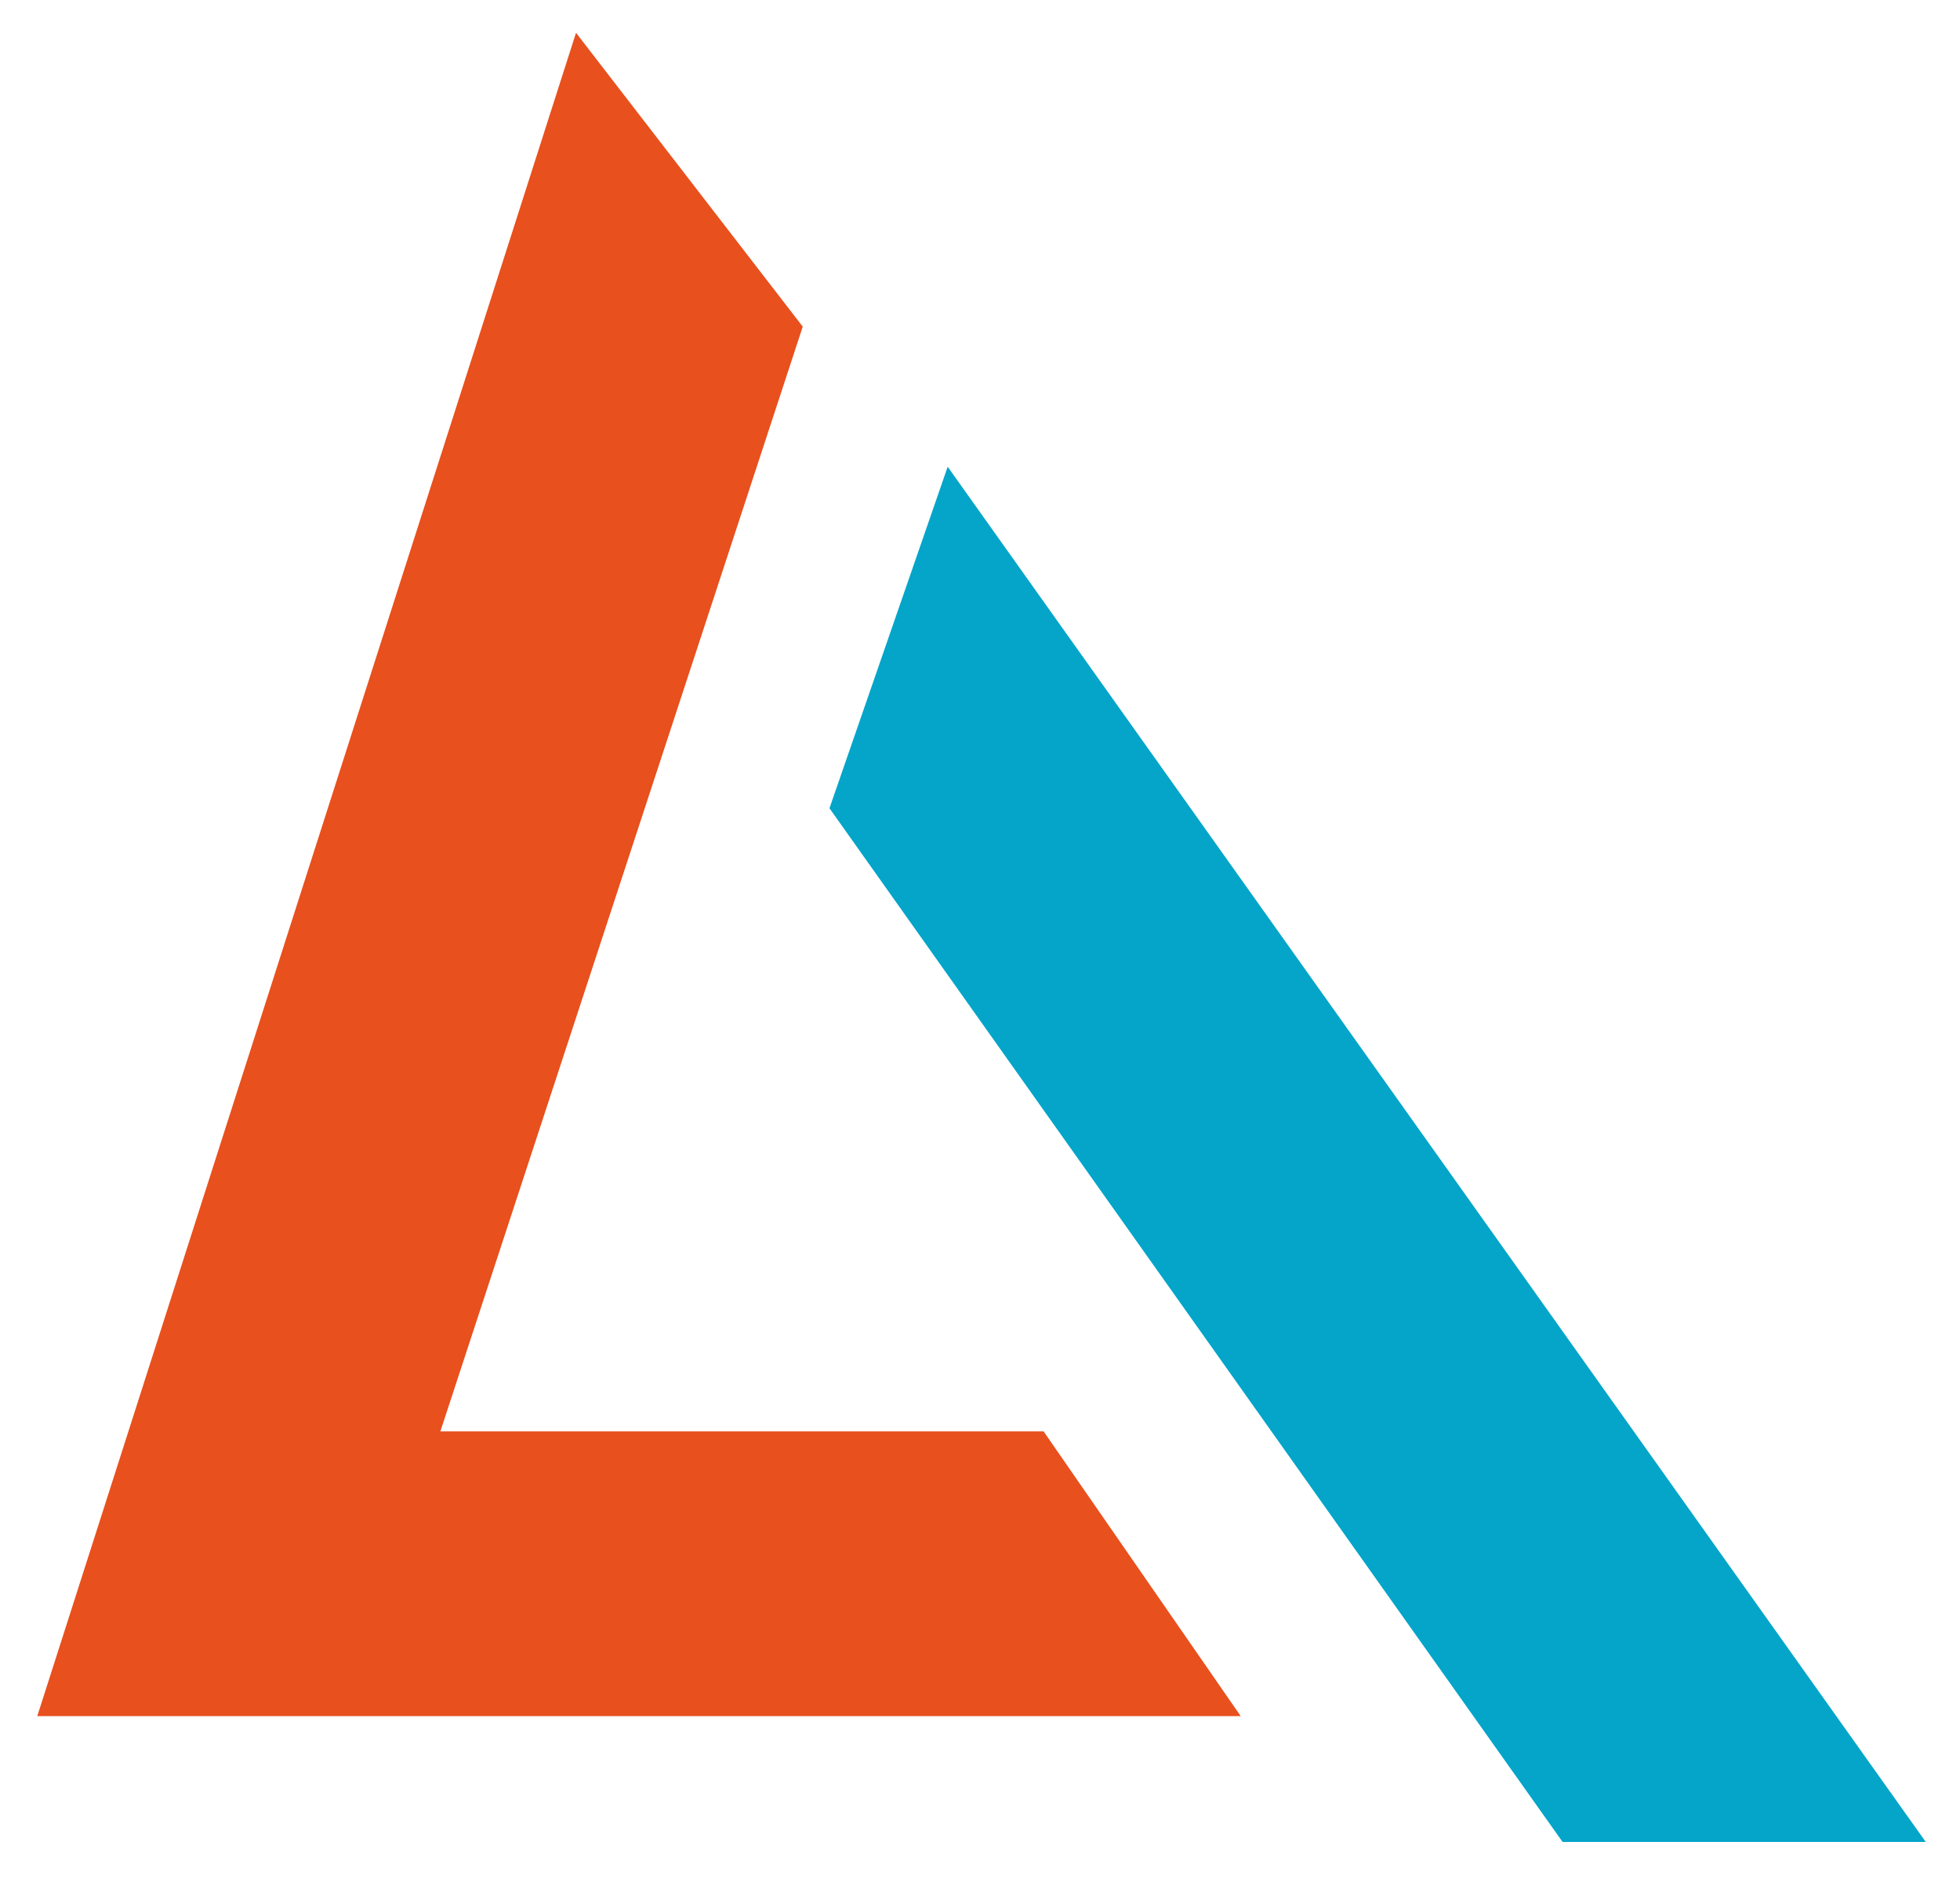
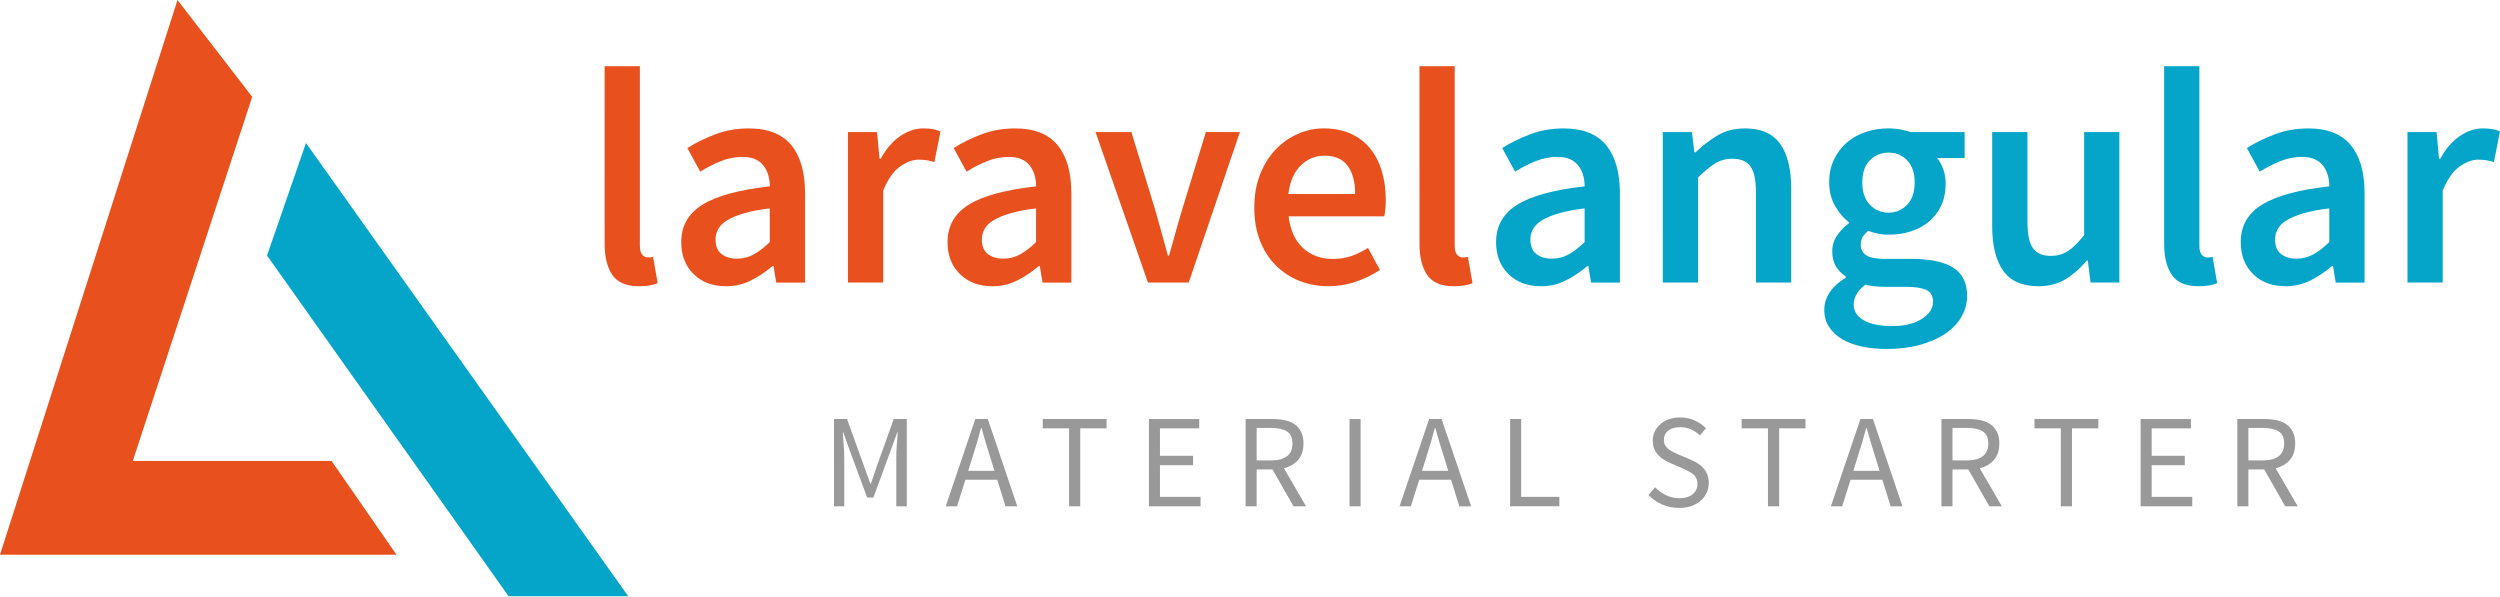
- <svg xmlns="http://www.w3.org/2000/svg" version="1.1" id="Layer_1" x="0px" y="0px" width="74.726px" height="71.603px" viewBox="0 0 74.726 71.603" enable-background="new 0 0 74.726 71.603" xml:space="preserve">
+ <svg xmlns="http://www.w3.org/2000/svg" version="1.1" id="Layer_1" x="0px" y="0px" width="170px" height="40.542px" viewBox="0 0 170 40.542" enable-background="new 0 0 170 40.542" xml:space="preserve">
  <g>
    <g>
      <g>
-         <path fill="#E8501D" d="M47.303,65.444H1.421L21.961,1.25l8.644,11.206l-13.816,42.13h22.999L47.303,65.444z" />
+         <g>
+           <g>
+             <path fill="#E8501D" d="M26.961,37.722H0L12.07,0l5.08,6.585L9.031,31.342h13.515L26.961,37.722z" />
+           </g>
+         </g>
+         <g>
+           <path fill="#04A5C9" d="M42.719,40.542h-8.136L18.158,17.377l2.649-7.653L42.719,40.542z" />
+         </g>
      </g>
    </g>
    <g>
-       <path fill="#04A5C9" d="M73.421,70.242H59.574l-27.95-39.42l4.507-13.023L73.421,70.242z" />
+       <path fill="#E8501D" d="M41.114,4.501h2.397v12.212c0,0.292,0.055,0.497,0.167,0.615c0.111,0.118,0.229,0.177,0.354,0.177    c0.055,0,0.107,0,0.157,0c0.048,0,0.121-0.014,0.219-0.042l0.313,1.792c-0.319,0.139-0.743,0.209-1.271,0.209    c-0.861,0-1.466-0.257-1.813-0.771c-0.347-0.514-0.521-1.216-0.521-2.105L41.114,4.501L41.114,4.501z" />
+       <path fill="#E8501D" d="M46.324,16.463c0-1.097,0.479-1.945,1.438-2.542c0.959-0.598,2.487-1.014,4.585-1.25    c0-0.264-0.035-0.518-0.104-0.76c-0.07-0.243-0.177-0.458-0.323-0.646c-0.146-0.188-0.333-0.333-0.563-0.438    c-0.229-0.104-0.518-0.156-0.865-0.156c-0.514,0-1.01,0.097-1.49,0.292c-0.479,0.195-0.942,0.431-1.386,0.709l-0.875-1.605    c0.57-0.361,1.205-0.673,1.907-0.938c0.701-0.263,1.462-0.396,2.282-0.396c1.292,0,2.251,0.379,2.876,1.136    c0.625,0.758,0.938,1.851,0.938,3.282v6.064h-1.959l-0.188-1.125h-0.062c-0.458,0.389-0.948,0.716-1.469,0.979    c-0.521,0.264-1.087,0.396-1.698,0.396c-0.903,0-1.636-0.274-2.198-0.823C46.605,18.092,46.324,17.366,46.324,16.463z     M48.657,16.275c0,0.458,0.135,0.792,0.406,1c0.271,0.208,0.622,0.313,1.052,0.313c0.417,0,0.799-0.097,1.146-0.292    c0.347-0.194,0.709-0.472,1.083-0.834V14.17c-0.695,0.083-1.278,0.195-1.75,0.333c-0.472,0.139-0.851,0.295-1.136,0.469    c-0.285,0.174-0.49,0.372-0.615,0.594C48.72,15.789,48.657,16.025,48.657,16.275z" />
+       <path fill="#E8501D" d="M57.66,8.982h1.98l0.167,1.813h0.083c0.361-0.667,0.799-1.177,1.313-1.532    c0.514-0.354,1.042-0.532,1.584-0.532c0.486,0,0.875,0.07,1.167,0.209l-0.417,2.084c-0.181-0.055-0.348-0.097-0.5-0.125    c-0.153-0.028-0.341-0.042-0.563-0.042c-0.403,0-0.827,0.157-1.271,0.469c-0.445,0.312-0.827,0.858-1.146,1.636v6.251h-2.397    L57.66,8.982L57.66,8.982z" />
+       <path fill="#E8501D" d="M64.432,16.463c0-1.097,0.479-1.945,1.438-2.542c0.959-0.598,2.487-1.014,4.585-1.25    c0-0.264-0.035-0.518-0.104-0.76c-0.07-0.243-0.177-0.458-0.323-0.646c-0.146-0.188-0.333-0.333-0.563-0.438    c-0.229-0.104-0.518-0.156-0.865-0.156c-0.514,0-1.01,0.097-1.49,0.292c-0.479,0.195-0.942,0.431-1.386,0.709l-0.875-1.605    c0.57-0.361,1.205-0.673,1.907-0.938c0.701-0.263,1.462-0.396,2.282-0.396c1.292,0,2.251,0.379,2.876,1.136    c0.625,0.758,0.938,1.851,0.938,3.282v6.064h-1.959l-0.188-1.125h-0.062c-0.458,0.389-0.948,0.716-1.469,0.979    c-0.521,0.264-1.087,0.396-1.698,0.396c-0.903,0-1.636-0.274-2.198-0.823C64.713,18.092,64.432,17.366,64.432,16.463z     M66.766,16.275c0,0.458,0.135,0.792,0.406,1c0.271,0.208,0.622,0.313,1.052,0.313c0.417,0,0.799-0.097,1.146-0.292    c0.347-0.194,0.709-0.472,1.083-0.834V14.17c-0.695,0.083-1.278,0.195-1.75,0.333c-0.472,0.139-0.851,0.295-1.136,0.469    c-0.285,0.174-0.49,0.372-0.615,0.594C66.829,15.789,66.766,16.025,66.766,16.275z" />
+       <path fill="#E8501D" d="M74.497,8.982h2.438l1.625,5.314c0.139,0.5,0.282,1.008,0.427,1.521c0.146,0.514,0.288,1.035,0.427,1.563    h0.083c0.153-0.528,0.299-1.049,0.438-1.563c0.139-0.514,0.285-1.021,0.438-1.521l1.626-5.314h2.313l-3.48,10.232H78.06    L74.497,8.982z" />
+       <path fill="#E8501D" d="M85.292,14.108c0-0.834,0.132-1.584,0.396-2.251c0.263-0.667,0.615-1.229,1.052-1.688    c0.437-0.458,0.941-0.813,1.511-1.063s1.153-0.375,1.751-0.375c0.695,0,1.306,0.118,1.834,0.354c0.528,0.237,0.969,0.57,1.323,1    c0.354,0.431,0.621,0.945,0.802,1.542c0.18,0.598,0.271,1.25,0.271,1.959c0,0.472-0.035,0.847-0.104,1.125h-6.502    c0.111,0.931,0.434,1.646,0.969,2.147c0.534,0.5,1.219,0.75,2.053,0.75c0.445,0,0.857-0.066,1.24-0.198    c0.382-0.132,0.76-0.316,1.136-0.552l0.813,1.5c-0.486,0.32-1.028,0.584-1.625,0.792c-0.598,0.209-1.223,0.313-1.875,0.313    c-0.709,0-1.369-0.122-1.979-0.365c-0.612-0.243-1.146-0.594-1.605-1.052s-0.816-1.018-1.073-1.677    C85.421,15.71,85.292,14.956,85.292,14.108z M92.148,13.191c0-0.82-0.17-1.459-0.511-1.917c-0.341-0.458-0.865-0.688-1.573-0.688    c-0.611,0-1.146,0.219-1.604,0.656c-0.458,0.438-0.743,1.087-0.855,1.948L92.148,13.191z" />
+       <path fill="#E8501D" d="M96.523,4.501h2.397v12.212c0,0.292,0.055,0.497,0.167,0.615c0.111,0.118,0.229,0.177,0.354,0.177    c0.055,0,0.107,0,0.157,0c0.048,0,0.121-0.014,0.219-0.042l0.313,1.792c-0.319,0.139-0.743,0.209-1.271,0.209    c-0.861,0-1.466-0.257-1.813-0.771c-0.347-0.514-0.521-1.216-0.521-2.105L96.523,4.501L96.523,4.501z" />
+       <path fill="#04A5C9" d="M101.733,16.463c0-1.097,0.479-1.945,1.438-2.542c0.959-0.598,2.487-1.014,4.585-1.25    c0-0.264-0.035-0.518-0.104-0.76c-0.07-0.243-0.177-0.458-0.323-0.646c-0.146-0.188-0.333-0.333-0.563-0.438    c-0.229-0.104-0.518-0.156-0.865-0.156c-0.514,0-1.01,0.097-1.49,0.292c-0.479,0.195-0.942,0.431-1.386,0.709l-0.875-1.605    c0.57-0.361,1.205-0.673,1.907-0.938c0.701-0.263,1.462-0.396,2.282-0.396c1.292,0,2.251,0.379,2.876,1.136    c0.625,0.758,0.938,1.851,0.938,3.282v6.064h-1.959l-0.188-1.125h-0.062c-0.458,0.389-0.948,0.716-1.469,0.979    c-0.521,0.264-1.087,0.396-1.698,0.396c-0.903,0-1.636-0.274-2.198-0.823C102.014,18.092,101.733,17.366,101.733,16.463z     M104.067,16.275c0,0.458,0.135,0.792,0.406,1c0.271,0.208,0.622,0.313,1.052,0.313c0.417,0,0.799-0.097,1.146-0.292    c0.347-0.194,0.709-0.472,1.083-0.834V14.17c-0.695,0.083-1.278,0.195-1.75,0.333c-0.472,0.139-0.851,0.295-1.136,0.469    c-0.285,0.174-0.49,0.372-0.615,0.594C104.129,15.789,104.067,16.025,104.067,16.275z" />
+       <path fill="#04A5C9" d="M113.069,8.982h1.98l0.167,1.375h0.083c0.458-0.445,0.955-0.826,1.49-1.146    c0.534-0.319,1.157-0.479,1.865-0.479c1.097,0,1.897,0.351,2.397,1.052c0.5,0.702,0.75,1.706,0.75,3.011v6.418h-2.396v-6.105    c0-0.847-0.125-1.445-0.375-1.792c-0.25-0.347-0.66-0.521-1.229-0.521c-0.445,0-0.837,0.108-1.177,0.323    c-0.341,0.216-0.726,0.532-1.157,0.948v7.148h-2.397L113.069,8.982L113.069,8.982z" />
+       <path fill="#04A5C9" d="M124.051,21.068c0-0.431,0.125-0.83,0.375-1.198c0.25-0.368,0.611-0.698,1.083-0.99v-0.084    c-0.264-0.167-0.483-0.389-0.656-0.667c-0.174-0.278-0.261-0.625-0.261-1.042c0-0.403,0.115-0.768,0.344-1.094    c0.229-0.326,0.49-0.594,0.781-0.803v-0.083c-0.347-0.263-0.656-0.629-0.927-1.094c-0.271-0.465-0.406-1.003-0.406-1.615    c0-0.583,0.111-1.104,0.333-1.563c0.222-0.458,0.518-0.844,0.886-1.157c0.368-0.313,0.795-0.549,1.281-0.709    c0.486-0.159,1-0.24,1.542-0.24c0.278,0,0.545,0.025,0.803,0.073c0.257,0.049,0.49,0.108,0.698,0.177h3.668v1.771h-1.875    c0.167,0.195,0.305,0.441,0.416,0.74c0.111,0.299,0.167,0.629,0.167,0.99c0,0.57-0.101,1.07-0.302,1.5    c-0.202,0.431-0.476,0.792-0.823,1.083c-0.347,0.292-0.757,0.514-1.229,0.667c-0.472,0.153-0.979,0.229-1.521,0.229    c-0.222,0-0.452-0.021-0.687-0.062c-0.237-0.042-0.472-0.111-0.709-0.208c-0.153,0.139-0.275,0.278-0.365,0.416    c-0.091,0.139-0.135,0.327-0.135,0.563c0,0.292,0.122,0.521,0.365,0.687c0.243,0.167,0.677,0.25,1.302,0.25h1.813    c1.236,0,2.171,0.198,2.803,0.594c0.632,0.396,0.948,1.038,0.948,1.927c0,0.5-0.129,0.972-0.385,1.417    c-0.257,0.445-0.622,0.826-1.094,1.146c-0.472,0.319-1.046,0.573-1.719,0.76c-0.674,0.188-1.428,0.281-2.261,0.281    c-0.611,0-1.177-0.056-1.698-0.167c-0.521-0.111-0.969-0.278-1.344-0.5c-0.375-0.222-0.67-0.5-0.886-0.834    C124.158,21.902,124.051,21.512,124.051,21.068z M126.051,20.714c0,0.458,0.232,0.816,0.698,1.073    c0.465,0.257,1.108,0.386,1.928,0.386c0.834,0,1.504-0.164,2.011-0.49c0.507-0.327,0.76-0.712,0.76-1.157    c0-0.403-0.157-0.674-0.469-0.813c-0.312-0.139-0.76-0.208-1.344-0.208h-1.396c-0.556,0-1.021-0.049-1.396-0.146    C126.315,19.762,126.051,20.214,126.051,20.714z M128.427,14.462c0.486,0,0.903-0.177,1.25-0.532    c0.347-0.354,0.521-0.865,0.521-1.532c0-0.639-0.17-1.136-0.51-1.49c-0.341-0.354-0.761-0.532-1.261-0.532    s-0.924,0.174-1.271,0.521c-0.348,0.348-0.521,0.847-0.521,1.5c0,0.667,0.174,1.177,0.521,1.532    C127.503,14.285,127.927,14.462,128.427,14.462z" />
+       <path fill="#04A5C9" d="M135.47,8.982h2.396v6.105c0,0.847,0.125,1.445,0.375,1.792c0.25,0.348,0.653,0.521,1.209,0.521    c0.445,0,0.837-0.111,1.177-0.333c0.34-0.222,0.705-0.584,1.094-1.084V8.982h2.396v10.232h-1.959l-0.188-1.5h-0.062    c-0.445,0.528-0.927,0.952-1.449,1.271c-0.521,0.319-1.136,0.479-1.844,0.479c-1.097,0-1.896-0.35-2.396-1.052    c-0.5-0.702-0.75-1.705-0.75-3.011V8.982z" />
+       <path fill="#04A5C9" d="M147.161,4.501h2.397v12.212c0,0.292,0.055,0.497,0.167,0.615c0.111,0.118,0.229,0.177,0.354,0.177    c0.055,0,0.107,0,0.156,0c0.048,0,0.121-0.014,0.219-0.042l0.313,1.792c-0.319,0.139-0.743,0.209-1.271,0.209    c-0.861,0-1.466-0.257-1.813-0.771c-0.347-0.514-0.521-1.216-0.521-2.105L147.161,4.501L147.161,4.501z" />
+       <path fill="#04A5C9" d="M152.37,16.463c0-1.097,0.479-1.945,1.438-2.542c0.959-0.598,2.487-1.014,4.585-1.25    c0-0.264-0.035-0.518-0.104-0.76c-0.07-0.243-0.177-0.458-0.323-0.646c-0.146-0.188-0.333-0.333-0.563-0.438    c-0.229-0.104-0.518-0.156-0.865-0.156c-0.514,0-1.01,0.097-1.49,0.292c-0.479,0.195-0.942,0.431-1.386,0.709l-0.875-1.605    c0.57-0.361,1.205-0.673,1.907-0.938c0.701-0.263,1.462-0.396,2.282-0.396c1.292,0,2.251,0.379,2.876,1.136    c0.625,0.758,0.938,1.851,0.938,3.282v6.064h-1.959l-0.188-1.125h-0.062c-0.458,0.389-0.948,0.716-1.469,0.979    c-0.521,0.264-1.087,0.396-1.698,0.396c-0.903,0-1.636-0.274-2.198-0.823C152.652,18.092,152.37,17.366,152.37,16.463z     M154.704,16.275c0,0.458,0.135,0.792,0.406,1c0.271,0.208,0.622,0.313,1.052,0.313c0.417,0,0.799-0.097,1.146-0.292    c0.347-0.194,0.709-0.472,1.083-0.834V14.17c-0.695,0.083-1.278,0.195-1.75,0.333c-0.472,0.139-0.851,0.295-1.136,0.469    c-0.285,0.174-0.49,0.372-0.615,0.594C154.767,15.789,154.704,16.025,154.704,16.275z" />
+       <path fill="#04A5C9" d="M163.707,8.982h1.98l0.167,1.813h0.083c0.361-0.667,0.799-1.177,1.313-1.532    c0.514-0.354,1.042-0.532,1.584-0.532c0.486,0,0.875,0.07,1.167,0.209l-0.417,2.084c-0.181-0.055-0.348-0.097-0.5-0.125    c-0.153-0.028-0.341-0.042-0.563-0.042c-0.403,0-0.827,0.157-1.271,0.469c-0.445,0.312-0.827,0.858-1.146,1.636v6.251h-2.397    L163.707,8.982L163.707,8.982z" />
+     </g>
+     <g>
+       <path fill="#9A9999" d="M56.712,28.494h0.887l1.149,3.184l0.434,1.212h0.036l0.416-1.212l1.14-3.184h0.887v5.935h-0.714v-3.266    c0-0.266,0.01-0.558,0.032-0.877c0.021-0.32,0.043-0.612,0.068-0.878h-0.036l-0.48,1.321l-1.14,3.103h-0.425l-1.149-3.103    l-0.471-1.321h-0.036c0.018,0.266,0.039,0.558,0.063,0.878c0.024,0.319,0.036,0.612,0.036,0.877v3.266h-0.696L56.712,28.494    L56.712,28.494z" />
+       <path fill="#9A9999" d="M67.812,32.62h-2.163l-0.57,1.809h-0.769l2.009-5.935h0.85l2.008,5.935h-0.805L67.812,32.62z     M67.622,32.014l-0.28-0.905c-0.109-0.332-0.211-0.662-0.308-0.991c-0.097-0.328-0.193-0.665-0.289-1.008h-0.036    c-0.09,0.344-0.184,0.68-0.28,1.008c-0.097,0.329-0.199,0.659-0.308,0.991l-0.28,0.905H67.622z" />
+       <path fill="#9A9999" d="M72.697,29.128h-1.791v-0.634h4.343v0.634h-1.791v5.301h-0.76L72.697,29.128L72.697,29.128z" />
+       <path fill="#9A9999" d="M78.126,28.494h3.42v0.634h-2.669v1.864h2.253v0.642h-2.253v2.153h2.76v0.642h-3.51V28.494z" />
+       <path fill="#9A9999" d="M87.959,34.429l-1.429-2.506h-1.077v2.506h-0.751v-5.935h1.854c0.302,0,0.58,0.029,0.837,0.086    c0.256,0.057,0.476,0.152,0.661,0.285c0.184,0.133,0.327,0.305,0.43,0.516c0.102,0.211,0.154,0.471,0.154,0.778    c0,0.464-0.121,0.835-0.362,1.113c-0.241,0.278-0.564,0.467-0.968,0.57l1.502,2.587L87.959,34.429L87.959,34.429z M85.453,31.308    h0.995c0.464,0,0.82-0.095,1.068-0.285c0.247-0.19,0.371-0.478,0.371-0.864c0-0.392-0.124-0.667-0.371-0.823    c-0.247-0.157-0.603-0.235-1.068-0.235h-0.995V31.308z" />
+       <path fill="#9A9999" d="M91.769,28.494h0.751v5.935h-0.751V28.494z" />
+       <path fill="#9A9999" d="M98.671,32.62h-2.163l-0.57,1.809H95.17l2.009-5.935h0.85l2.008,5.935h-0.805L98.671,32.62z     M98.481,32.014l-0.28-0.905c-0.109-0.332-0.211-0.662-0.308-0.991c-0.097-0.328-0.193-0.665-0.289-1.008h-0.036    c-0.09,0.344-0.184,0.68-0.28,1.008c-0.097,0.329-0.199,0.659-0.308,0.991l-0.28,0.905H98.481z" />
+       <path fill="#9A9999" d="M102.688,28.494h0.751v5.292h2.597v0.642h-3.347L102.688,28.494L102.688,28.494z" />
+       <path fill="#9A9999" d="M112.549,33.136c0.211,0.223,0.46,0.402,0.746,0.538c0.286,0.136,0.583,0.204,0.891,0.204    c0.392,0,0.697-0.089,0.914-0.267c0.217-0.178,0.326-0.411,0.326-0.701c0-0.151-0.026-0.279-0.077-0.384    c-0.051-0.106-0.121-0.196-0.208-0.272c-0.088-0.075-0.191-0.143-0.312-0.204c-0.121-0.06-0.25-0.123-0.389-0.19l-0.851-0.371    c-0.139-0.06-0.28-0.133-0.425-0.217c-0.145-0.084-0.274-0.187-0.389-0.308c-0.115-0.121-0.208-0.263-0.28-0.43    c-0.072-0.166-0.109-0.357-0.109-0.574c0-0.223,0.047-0.431,0.14-0.624c0.094-0.193,0.223-0.36,0.389-0.502    c0.166-0.141,0.362-0.252,0.588-0.33c0.227-0.079,0.475-0.118,0.746-0.118c0.356,0,0.685,0.068,0.986,0.204    c0.302,0.136,0.558,0.312,0.769,0.529l-0.407,0.489c-0.181-0.175-0.382-0.312-0.602-0.411c-0.221-0.1-0.469-0.149-0.746-0.149    c-0.332,0-0.599,0.077-0.801,0.23c-0.202,0.154-0.303,0.367-0.303,0.638c0,0.145,0.028,0.267,0.086,0.367    c0.057,0.099,0.134,0.187,0.231,0.262c0.096,0.076,0.202,0.142,0.317,0.199c0.115,0.057,0.232,0.11,0.353,0.158l0.841,0.362    c0.169,0.072,0.328,0.155,0.479,0.249c0.151,0.093,0.28,0.202,0.389,0.326c0.109,0.123,0.194,0.268,0.258,0.434    c0.063,0.166,0.095,0.357,0.095,0.574c0,0.235-0.047,0.456-0.14,0.661c-0.093,0.205-0.228,0.384-0.402,0.538    c-0.175,0.154-0.386,0.275-0.633,0.362c-0.248,0.088-0.528,0.131-0.841,0.131c-0.416,0-0.802-0.079-1.158-0.235    c-0.356-0.157-0.663-0.371-0.923-0.642L112.549,33.136z" />
+       <path fill="#9A9999" d="M120.221,29.128h-1.791v-0.634h4.343v0.634h-1.791v5.301h-0.76L120.221,29.128L120.221,29.128z" />
+       <path fill="#9A9999" d="M128.001,32.62h-2.163l-0.57,1.809H124.5l2.009-5.935h0.85l2.008,5.935h-0.805L128.001,32.62z     M127.811,32.014l-0.28-0.905c-0.109-0.332-0.211-0.662-0.308-0.991c-0.097-0.328-0.193-0.665-0.289-1.008h-0.036    c-0.09,0.344-0.184,0.68-0.28,1.008c-0.097,0.329-0.199,0.659-0.308,0.991l-0.28,0.905H127.811z" />
+       <path fill="#9A9999" d="M135.275,34.429l-1.429-2.506h-1.077v2.506h-0.751v-5.935h1.854c0.302,0,0.58,0.029,0.837,0.086    c0.256,0.057,0.476,0.152,0.661,0.285c0.184,0.133,0.327,0.305,0.43,0.516c0.102,0.211,0.154,0.471,0.154,0.778    c0,0.464-0.121,0.835-0.362,1.113c-0.241,0.278-0.564,0.467-0.968,0.57l1.502,2.587L135.275,34.429L135.275,34.429z     M132.769,31.308h0.995c0.464,0,0.82-0.095,1.068-0.285c0.247-0.19,0.371-0.478,0.371-0.864c0-0.392-0.124-0.667-0.371-0.823    c-0.247-0.157-0.603-0.235-1.068-0.235h-0.995V31.308z" />
+       <path fill="#9A9999" d="M140.133,29.128h-1.791v-0.634h4.343v0.634h-1.791v5.301h-0.76L140.133,29.128L140.133,29.128z" />
+       <path fill="#9A9999" d="M145.562,28.494h3.42v0.634h-2.669v1.864h2.253v0.642h-2.253v2.153h2.76v0.642h-3.51V28.494z" />
+       <path fill="#9A9999" d="M155.395,34.429l-1.429-2.506h-1.077v2.506h-0.751v-5.935h1.854c0.302,0,0.58,0.029,0.837,0.086    c0.256,0.057,0.476,0.152,0.661,0.285c0.184,0.133,0.327,0.305,0.43,0.516c0.102,0.211,0.154,0.471,0.154,0.778    c0,0.464-0.121,0.835-0.362,1.113c-0.241,0.278-0.564,0.467-0.968,0.57l1.502,2.587L155.395,34.429L155.395,34.429z     M152.889,31.308h0.995c0.464,0,0.82-0.095,1.068-0.285c0.247-0.19,0.371-0.478,0.371-0.864c0-0.392-0.124-0.667-0.371-0.823    c-0.247-0.157-0.603-0.235-1.068-0.235h-0.995V31.308z" />
    </g>
  </g>
</svg>
